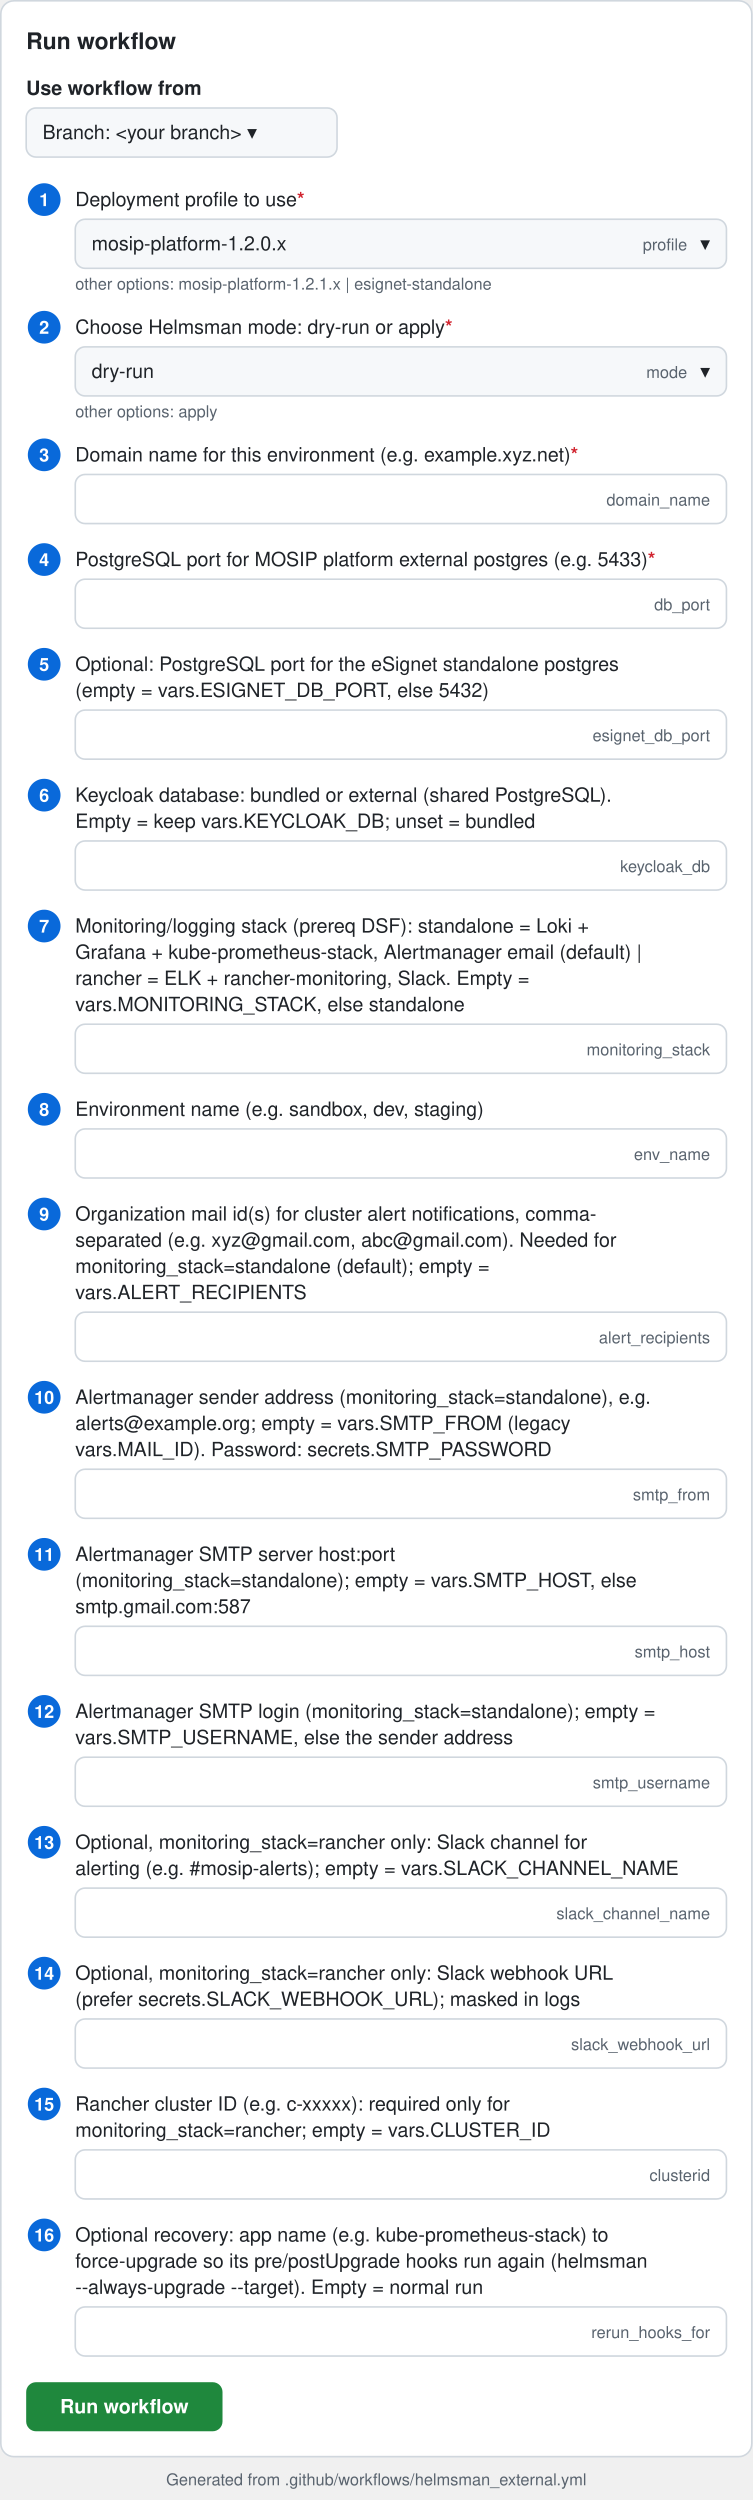
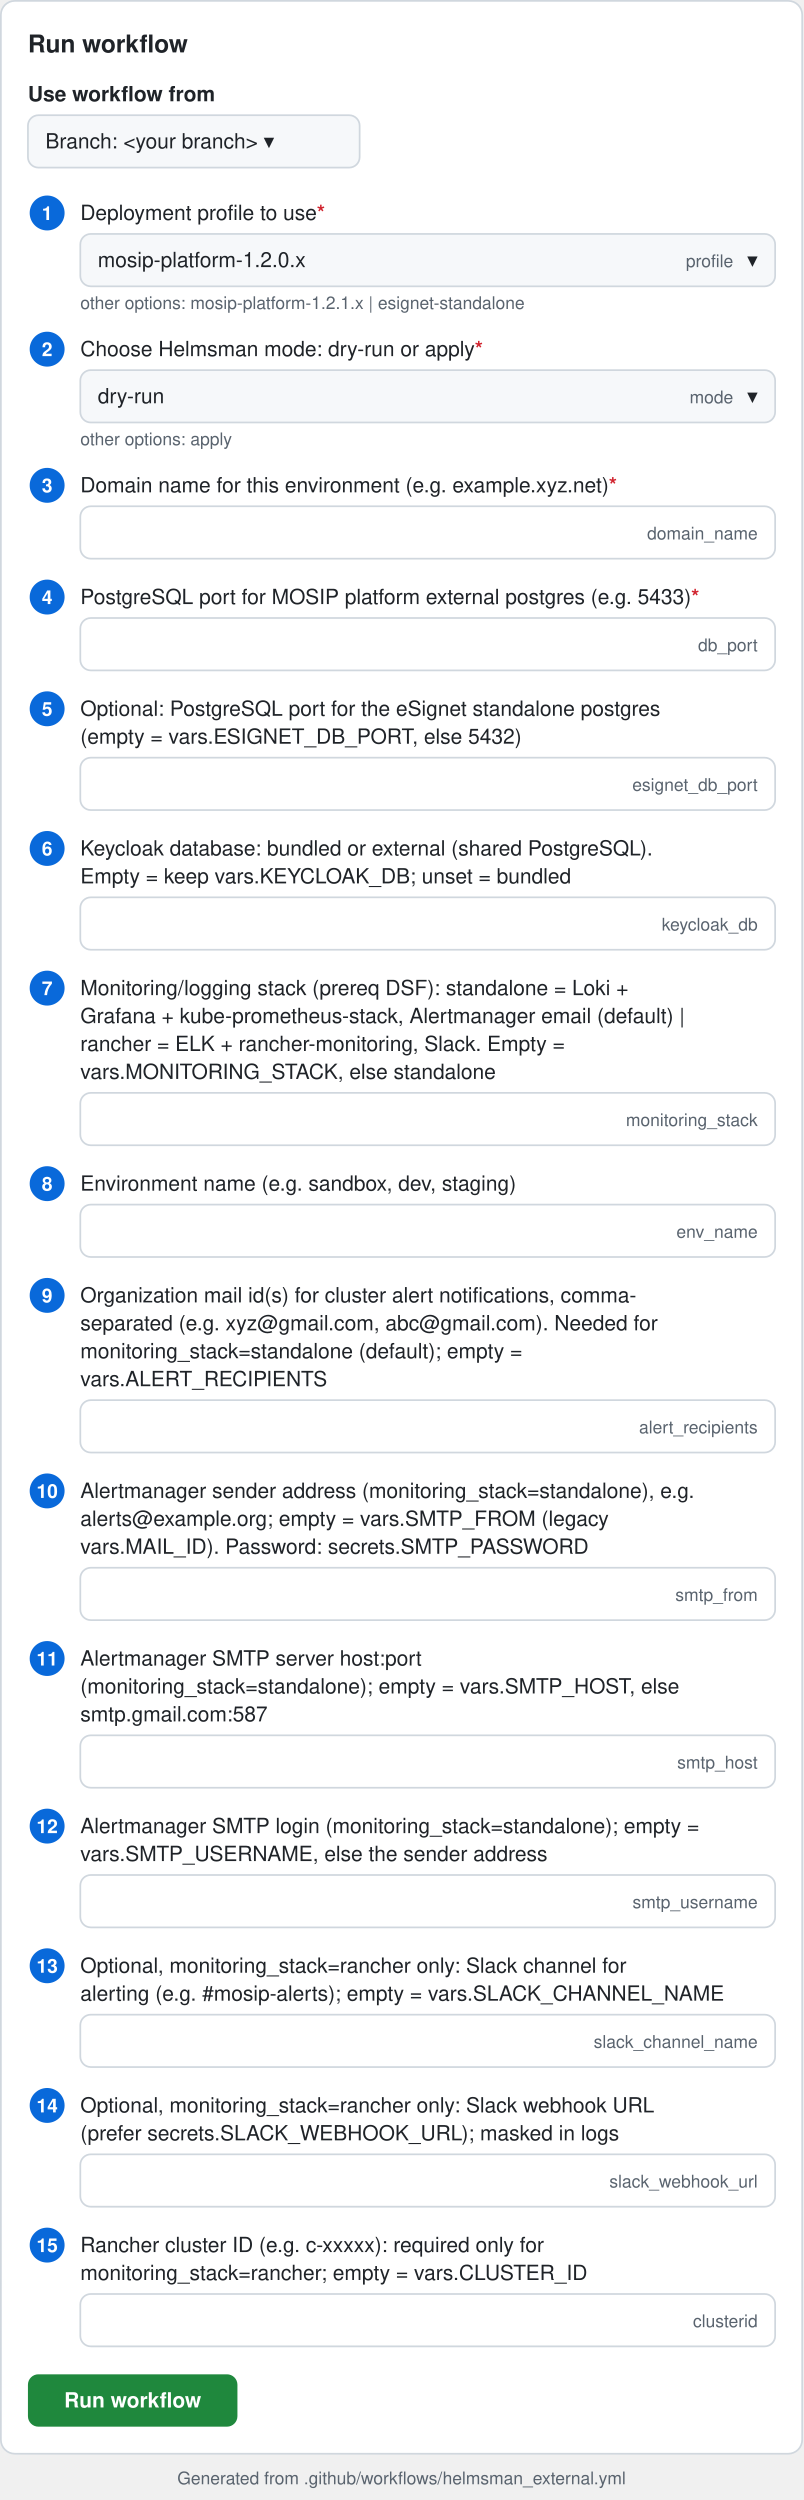
- <svg xmlns="http://www.w3.org/2000/svg" width="460" height="1528" viewBox="0 0 460 1528" font-family="-apple-system, BlinkMacSystemFont, 'Segoe UI', Helvetica, Arial, sans-serif" role="img" aria-label="Deploy External services of mosip using Helmsman — Run workflow form">
-   <rect x="0.5" y="0.5" width="459" height="1501" rx="8" fill="#ffffff" stroke="#d0d7de" />
+ <svg xmlns="http://www.w3.org/2000/svg" width="460" height="1432" viewBox="0 0 460 1432" font-family="-apple-system, BlinkMacSystemFont, 'Segoe UI', Helvetica, Arial, sans-serif" role="img" aria-label="Deploy External services of mosip using Helmsman — Run workflow form">
+   <rect x="0.5" y="0.5" width="459" height="1405" rx="8" fill="#ffffff" stroke="#d0d7de" />
  <text x="16" y="30" font-size="14" font-weight="600" fill="#1f2328" text-anchor="start">Run workflow</text>
  <text x="16" y="58" font-size="12" font-weight="600" fill="#1f2328" text-anchor="start">Use workflow from</text>
  <rect x="16" y="66" width="190" height="30" rx="6" fill="#f6f8fa" stroke="#d0d7de" />
  <text x="26" y="85" font-size="12" font-weight="normal" fill="#1f2328" text-anchor="start">Branch: &lt;your branch&gt; ▾</text>
  <circle cx="27" cy="122" r="10" fill="#0969da" />
  <text x="27" y="126" font-size="11" font-weight="600" fill="#ffffff" text-anchor="middle">1</text>
  <text x="46" y="126" font-size="12" font-weight="normal" fill="#1f2328" text-anchor="start">Deployment profile to use<tspan fill="#d1242f" font-weight="600"> *</tspan>
  </text>
  <rect x="46" y="134" width="398" height="30" rx="6" fill="#f6f8fa" stroke="#d0d7de" />
  <text x="56" y="153" font-size="12" font-weight="normal" fill="#1f2328" text-anchor="start">mosip-platform-1.2.0.x</text>
  <text x="434" y="153" font-size="12" font-weight="normal" fill="#1f2328" text-anchor="end">▾</text>
  <text x="420" y="153" font-size="10" font-weight="normal" fill="#59636e" text-anchor="end">profile</text>
  <text x="46" y="177" font-size="10" font-weight="normal" fill="#59636e" text-anchor="start">other options: mosip-platform-1.2.1.x | esignet-standalone</text>
  <circle cx="27" cy="200" r="10" fill="#0969da" />
  <text x="27" y="204" font-size="11" font-weight="600" fill="#ffffff" text-anchor="middle">2</text>
  <text x="46" y="204" font-size="12" font-weight="normal" fill="#1f2328" text-anchor="start">Choose Helmsman mode: dry-run or apply<tspan fill="#d1242f" font-weight="600"> *</tspan>
  </text>
  <rect x="46" y="212" width="398" height="30" rx="6" fill="#f6f8fa" stroke="#d0d7de" />
  <text x="56" y="231" font-size="12" font-weight="normal" fill="#1f2328" text-anchor="start">dry-run</text>
  <text x="434" y="231" font-size="12" font-weight="normal" fill="#1f2328" text-anchor="end">▾</text>
  <text x="420" y="231" font-size="10" font-weight="normal" fill="#59636e" text-anchor="end">mode</text>
  <text x="46" y="255" font-size="10" font-weight="normal" fill="#59636e" text-anchor="start">other options: apply</text>
  <circle cx="27" cy="278" r="10" fill="#0969da" />
  <text x="27" y="282" font-size="11" font-weight="600" fill="#ffffff" text-anchor="middle">3</text>
  <text x="46" y="282" font-size="12" font-weight="normal" fill="#1f2328" text-anchor="start">Domain name for this environment (e.g. example.xyz.net)<tspan fill="#d1242f" font-weight="600"> *</tspan>
  </text>
  <rect x="46" y="290" width="398" height="30" rx="6" fill="#ffffff" stroke="#d0d7de" />
  <text x="434" y="309" font-size="10" font-weight="normal" fill="#59636e" text-anchor="end">domain_name</text>
  <circle cx="27" cy="342" r="10" fill="#0969da" />
  <text x="27" y="346" font-size="11" font-weight="600" fill="#ffffff" text-anchor="middle">4</text>
  <text x="46" y="346" font-size="12" font-weight="normal" fill="#1f2328" text-anchor="start">PostgreSQL port for MOSIP platform external postgres (e.g. 5433)<tspan fill="#d1242f" font-weight="600"> *</tspan>
  </text>
  <rect x="46" y="354" width="398" height="30" rx="6" fill="#ffffff" stroke="#d0d7de" />
  <text x="434" y="373" font-size="10" font-weight="normal" fill="#59636e" text-anchor="end">db_port</text>
  <circle cx="27" cy="406" r="10" fill="#0969da" />
  <text x="27" y="410" font-size="11" font-weight="600" fill="#ffffff" text-anchor="middle">5</text>
  <text x="46" y="410" font-size="12" font-weight="normal" fill="#1f2328" text-anchor="start">Optional: PostgreSQL port for the eSignet standalone postgres</text>
  <text x="46" y="426" font-size="12" font-weight="normal" fill="#1f2328" text-anchor="start">(empty = vars.ESIGNET_DB_PORT, else 5432)</text>
  <rect x="46" y="434" width="398" height="30" rx="6" fill="#ffffff" stroke="#d0d7de" />
  <text x="434" y="453" font-size="10" font-weight="normal" fill="#59636e" text-anchor="end">esignet_db_port</text>
  <circle cx="27" cy="486" r="10" fill="#0969da" />
  <text x="27" y="490" font-size="11" font-weight="600" fill="#ffffff" text-anchor="middle">6</text>
  <text x="46" y="490" font-size="12" font-weight="normal" fill="#1f2328" text-anchor="start">Keycloak database: bundled or external (shared PostgreSQL).</text>
  <text x="46" y="506" font-size="12" font-weight="normal" fill="#1f2328" text-anchor="start">Empty = keep vars.KEYCLOAK_DB; unset = bundled</text>
  <rect x="46" y="514" width="398" height="30" rx="6" fill="#ffffff" stroke="#d0d7de" />
  <text x="434" y="533" font-size="10" font-weight="normal" fill="#59636e" text-anchor="end">keycloak_db</text>
  <circle cx="27" cy="566" r="10" fill="#0969da" />
  <text x="27" y="570" font-size="11" font-weight="600" fill="#ffffff" text-anchor="middle">7</text>
  <text x="46" y="570" font-size="12" font-weight="normal" fill="#1f2328" text-anchor="start">Monitoring/logging stack (prereq DSF): standalone = Loki +</text>
  <text x="46" y="586" font-size="12" font-weight="normal" fill="#1f2328" text-anchor="start">Grafana + kube-prometheus-stack, Alertmanager email (default) |</text>
  <text x="46" y="602" font-size="12" font-weight="normal" fill="#1f2328" text-anchor="start">rancher = ELK + rancher-monitoring, Slack. Empty =</text>
  <text x="46" y="618" font-size="12" font-weight="normal" fill="#1f2328" text-anchor="start">vars.MONITORING_STACK, else standalone</text>
  <rect x="46" y="626" width="398" height="30" rx="6" fill="#ffffff" stroke="#d0d7de" />
  <text x="434" y="645" font-size="10" font-weight="normal" fill="#59636e" text-anchor="end">monitoring_stack</text>
  <circle cx="27" cy="678" r="10" fill="#0969da" />
  <text x="27" y="682" font-size="11" font-weight="600" fill="#ffffff" text-anchor="middle">8</text>
  <text x="46" y="682" font-size="12" font-weight="normal" fill="#1f2328" text-anchor="start">Environment name (e.g. sandbox, dev, staging)</text>
  <rect x="46" y="690" width="398" height="30" rx="6" fill="#ffffff" stroke="#d0d7de" />
  <text x="434" y="709" font-size="10" font-weight="normal" fill="#59636e" text-anchor="end">env_name</text>
  <circle cx="27" cy="742" r="10" fill="#0969da" />
  <text x="27" y="746" font-size="11" font-weight="600" fill="#ffffff" text-anchor="middle">9</text>
  <text x="46" y="746" font-size="12" font-weight="normal" fill="#1f2328" text-anchor="start">Organization mail id(s) for cluster alert notifications, comma-</text>
  <text x="46" y="762" font-size="12" font-weight="normal" fill="#1f2328" text-anchor="start">separated (e.g. xyz@gmail.com, abc@gmail.com). Needed for</text>
  <text x="46" y="778" font-size="12" font-weight="normal" fill="#1f2328" text-anchor="start">monitoring_stack=standalone (default); empty =</text>
  <text x="46" y="794" font-size="12" font-weight="normal" fill="#1f2328" text-anchor="start">vars.ALERT_RECIPIENTS</text>
  <rect x="46" y="802" width="398" height="30" rx="6" fill="#ffffff" stroke="#d0d7de" />
  <text x="434" y="821" font-size="10" font-weight="normal" fill="#59636e" text-anchor="end">alert_recipients</text>
  <circle cx="27" cy="854" r="10" fill="#0969da" />
  <text x="27" y="858" font-size="11" font-weight="600" fill="#ffffff" text-anchor="middle">10</text>
  <text x="46" y="858" font-size="12" font-weight="normal" fill="#1f2328" text-anchor="start">Alertmanager sender address (monitoring_stack=standalone), e.g.</text>
  <text x="46" y="874" font-size="12" font-weight="normal" fill="#1f2328" text-anchor="start">alerts@example.org; empty = vars.SMTP_FROM (legacy</text>
  <text x="46" y="890" font-size="12" font-weight="normal" fill="#1f2328" text-anchor="start">vars.MAIL_ID). Password: secrets.SMTP_PASSWORD</text>
  <rect x="46" y="898" width="398" height="30" rx="6" fill="#ffffff" stroke="#d0d7de" />
  <text x="434" y="917" font-size="10" font-weight="normal" fill="#59636e" text-anchor="end">smtp_from</text>
  <circle cx="27" cy="950" r="10" fill="#0969da" />
  <text x="27" y="954" font-size="11" font-weight="600" fill="#ffffff" text-anchor="middle">11</text>
  <text x="46" y="954" font-size="12" font-weight="normal" fill="#1f2328" text-anchor="start">Alertmanager SMTP server host:port</text>
  <text x="46" y="970" font-size="12" font-weight="normal" fill="#1f2328" text-anchor="start">(monitoring_stack=standalone); empty = vars.SMTP_HOST, else</text>
  <text x="46" y="986" font-size="12" font-weight="normal" fill="#1f2328" text-anchor="start">smtp.gmail.com:587</text>
  <rect x="46" y="994" width="398" height="30" rx="6" fill="#ffffff" stroke="#d0d7de" />
  <text x="434" y="1013" font-size="10" font-weight="normal" fill="#59636e" text-anchor="end">smtp_host</text>
  <circle cx="27" cy="1046" r="10" fill="#0969da" />
  <text x="27" y="1050" font-size="11" font-weight="600" fill="#ffffff" text-anchor="middle">12</text>
  <text x="46" y="1050" font-size="12" font-weight="normal" fill="#1f2328" text-anchor="start">Alertmanager SMTP login (monitoring_stack=standalone); empty =</text>
  <text x="46" y="1066" font-size="12" font-weight="normal" fill="#1f2328" text-anchor="start">vars.SMTP_USERNAME, else the sender address</text>
  <rect x="46" y="1074" width="398" height="30" rx="6" fill="#ffffff" stroke="#d0d7de" />
  <text x="434" y="1093" font-size="10" font-weight="normal" fill="#59636e" text-anchor="end">smtp_username</text>
  <circle cx="27" cy="1126" r="10" fill="#0969da" />
  <text x="27" y="1130" font-size="11" font-weight="600" fill="#ffffff" text-anchor="middle">13</text>
  <text x="46" y="1130" font-size="12" font-weight="normal" fill="#1f2328" text-anchor="start">Optional, monitoring_stack=rancher only: Slack channel for</text>
  <text x="46" y="1146" font-size="12" font-weight="normal" fill="#1f2328" text-anchor="start">alerting (e.g. #mosip-alerts); empty = vars.SLACK_CHANNEL_NAME</text>
  <rect x="46" y="1154" width="398" height="30" rx="6" fill="#ffffff" stroke="#d0d7de" />
  <text x="434" y="1173" font-size="10" font-weight="normal" fill="#59636e" text-anchor="end">slack_channel_name</text>
  <circle cx="27" cy="1206" r="10" fill="#0969da" />
  <text x="27" y="1210" font-size="11" font-weight="600" fill="#ffffff" text-anchor="middle">14</text>
  <text x="46" y="1210" font-size="12" font-weight="normal" fill="#1f2328" text-anchor="start">Optional, monitoring_stack=rancher only: Slack webhook URL</text>
  <text x="46" y="1226" font-size="12" font-weight="normal" fill="#1f2328" text-anchor="start">(prefer secrets.SLACK_WEBHOOK_URL); masked in logs</text>
  <rect x="46" y="1234" width="398" height="30" rx="6" fill="#ffffff" stroke="#d0d7de" />
  <text x="434" y="1253" font-size="10" font-weight="normal" fill="#59636e" text-anchor="end">slack_webhook_url</text>
  <circle cx="27" cy="1286" r="10" fill="#0969da" />
  <text x="27" y="1290" font-size="11" font-weight="600" fill="#ffffff" text-anchor="middle">15</text>
  <text x="46" y="1290" font-size="12" font-weight="normal" fill="#1f2328" text-anchor="start">Rancher cluster ID (e.g. c-xxxxx): required only for</text>
  <text x="46" y="1306" font-size="12" font-weight="normal" fill="#1f2328" text-anchor="start">monitoring_stack=rancher; empty = vars.CLUSTER_ID</text>
  <rect x="46" y="1314" width="398" height="30" rx="6" fill="#ffffff" stroke="#d0d7de" />
  <text x="434" y="1333" font-size="10" font-weight="normal" fill="#59636e" text-anchor="end">clusterid</text>
-   <circle cx="27" cy="1366" r="10" fill="#0969da" />
-   <text x="27" y="1370" font-size="11" font-weight="600" fill="#ffffff" text-anchor="middle">16</text>
-   <text x="46" y="1370" font-size="12" font-weight="normal" fill="#1f2328" text-anchor="start">Optional recovery: app name (e.g. kube-prometheus-stack) to</text>
-   <text x="46" y="1386" font-size="12" font-weight="normal" fill="#1f2328" text-anchor="start">force-upgrade so its pre/postUpgrade hooks run again (helmsman</text>
-   <text x="46" y="1402" font-size="12" font-weight="normal" fill="#1f2328" text-anchor="start">--always-upgrade --target). Empty = normal run</text>
-   <rect x="46" y="1410" width="398" height="30" rx="6" fill="#ffffff" stroke="#d0d7de" />
-   <text x="434" y="1429" font-size="10" font-weight="normal" fill="#59636e" text-anchor="end">rerun_hooks_for</text>
-   <rect x="16" y="1456" width="120" height="30" rx="6" fill="#1f883d" />
-   <text x="76" y="1475" font-size="12" font-weight="600" fill="#ffffff" text-anchor="middle">Run workflow</text>
-   <text x="230.0" y="1519" font-size="10" font-weight="normal" fill="#59636e" text-anchor="middle">Generated from .github/workflows/helmsman_external.yml</text>
+   <rect x="16" y="1360" width="120" height="30" rx="6" fill="#1f883d" />
+   <text x="76" y="1379" font-size="12" font-weight="600" fill="#ffffff" text-anchor="middle">Run workflow</text>
+   <text x="230.0" y="1423" font-size="10" font-weight="normal" fill="#59636e" text-anchor="middle">Generated from .github/workflows/helmsman_external.yml</text>
</svg>
